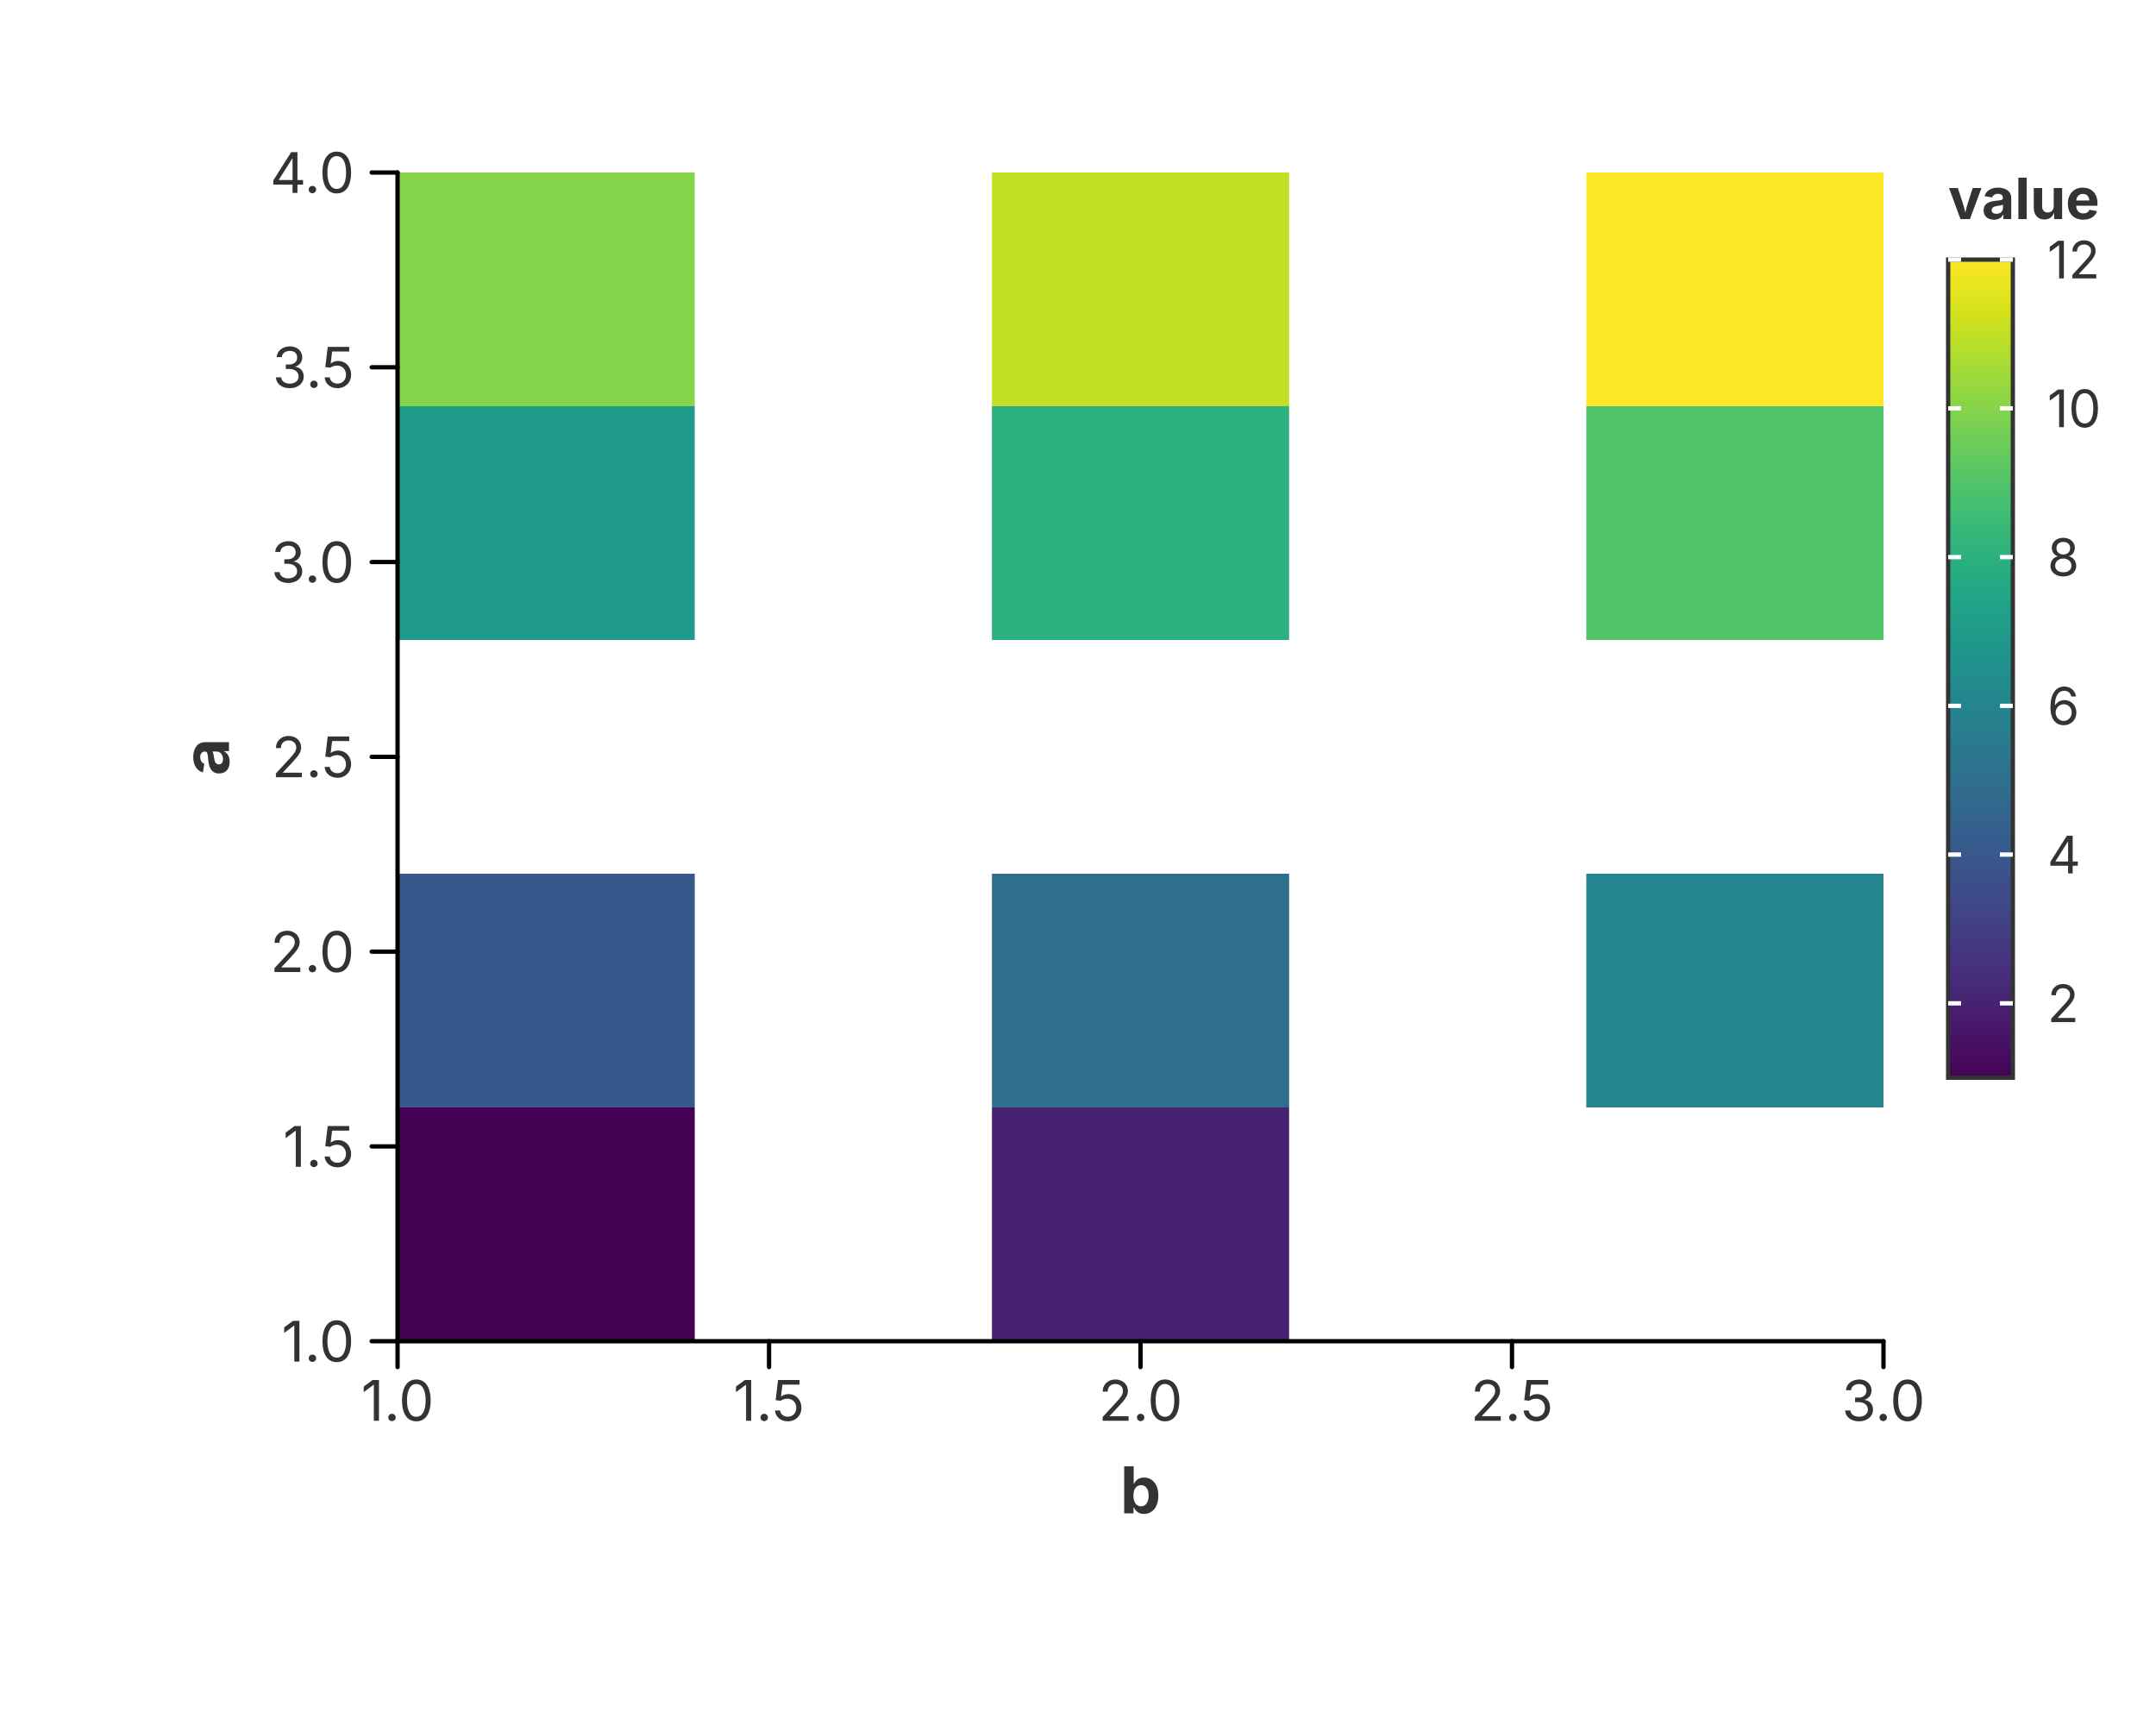
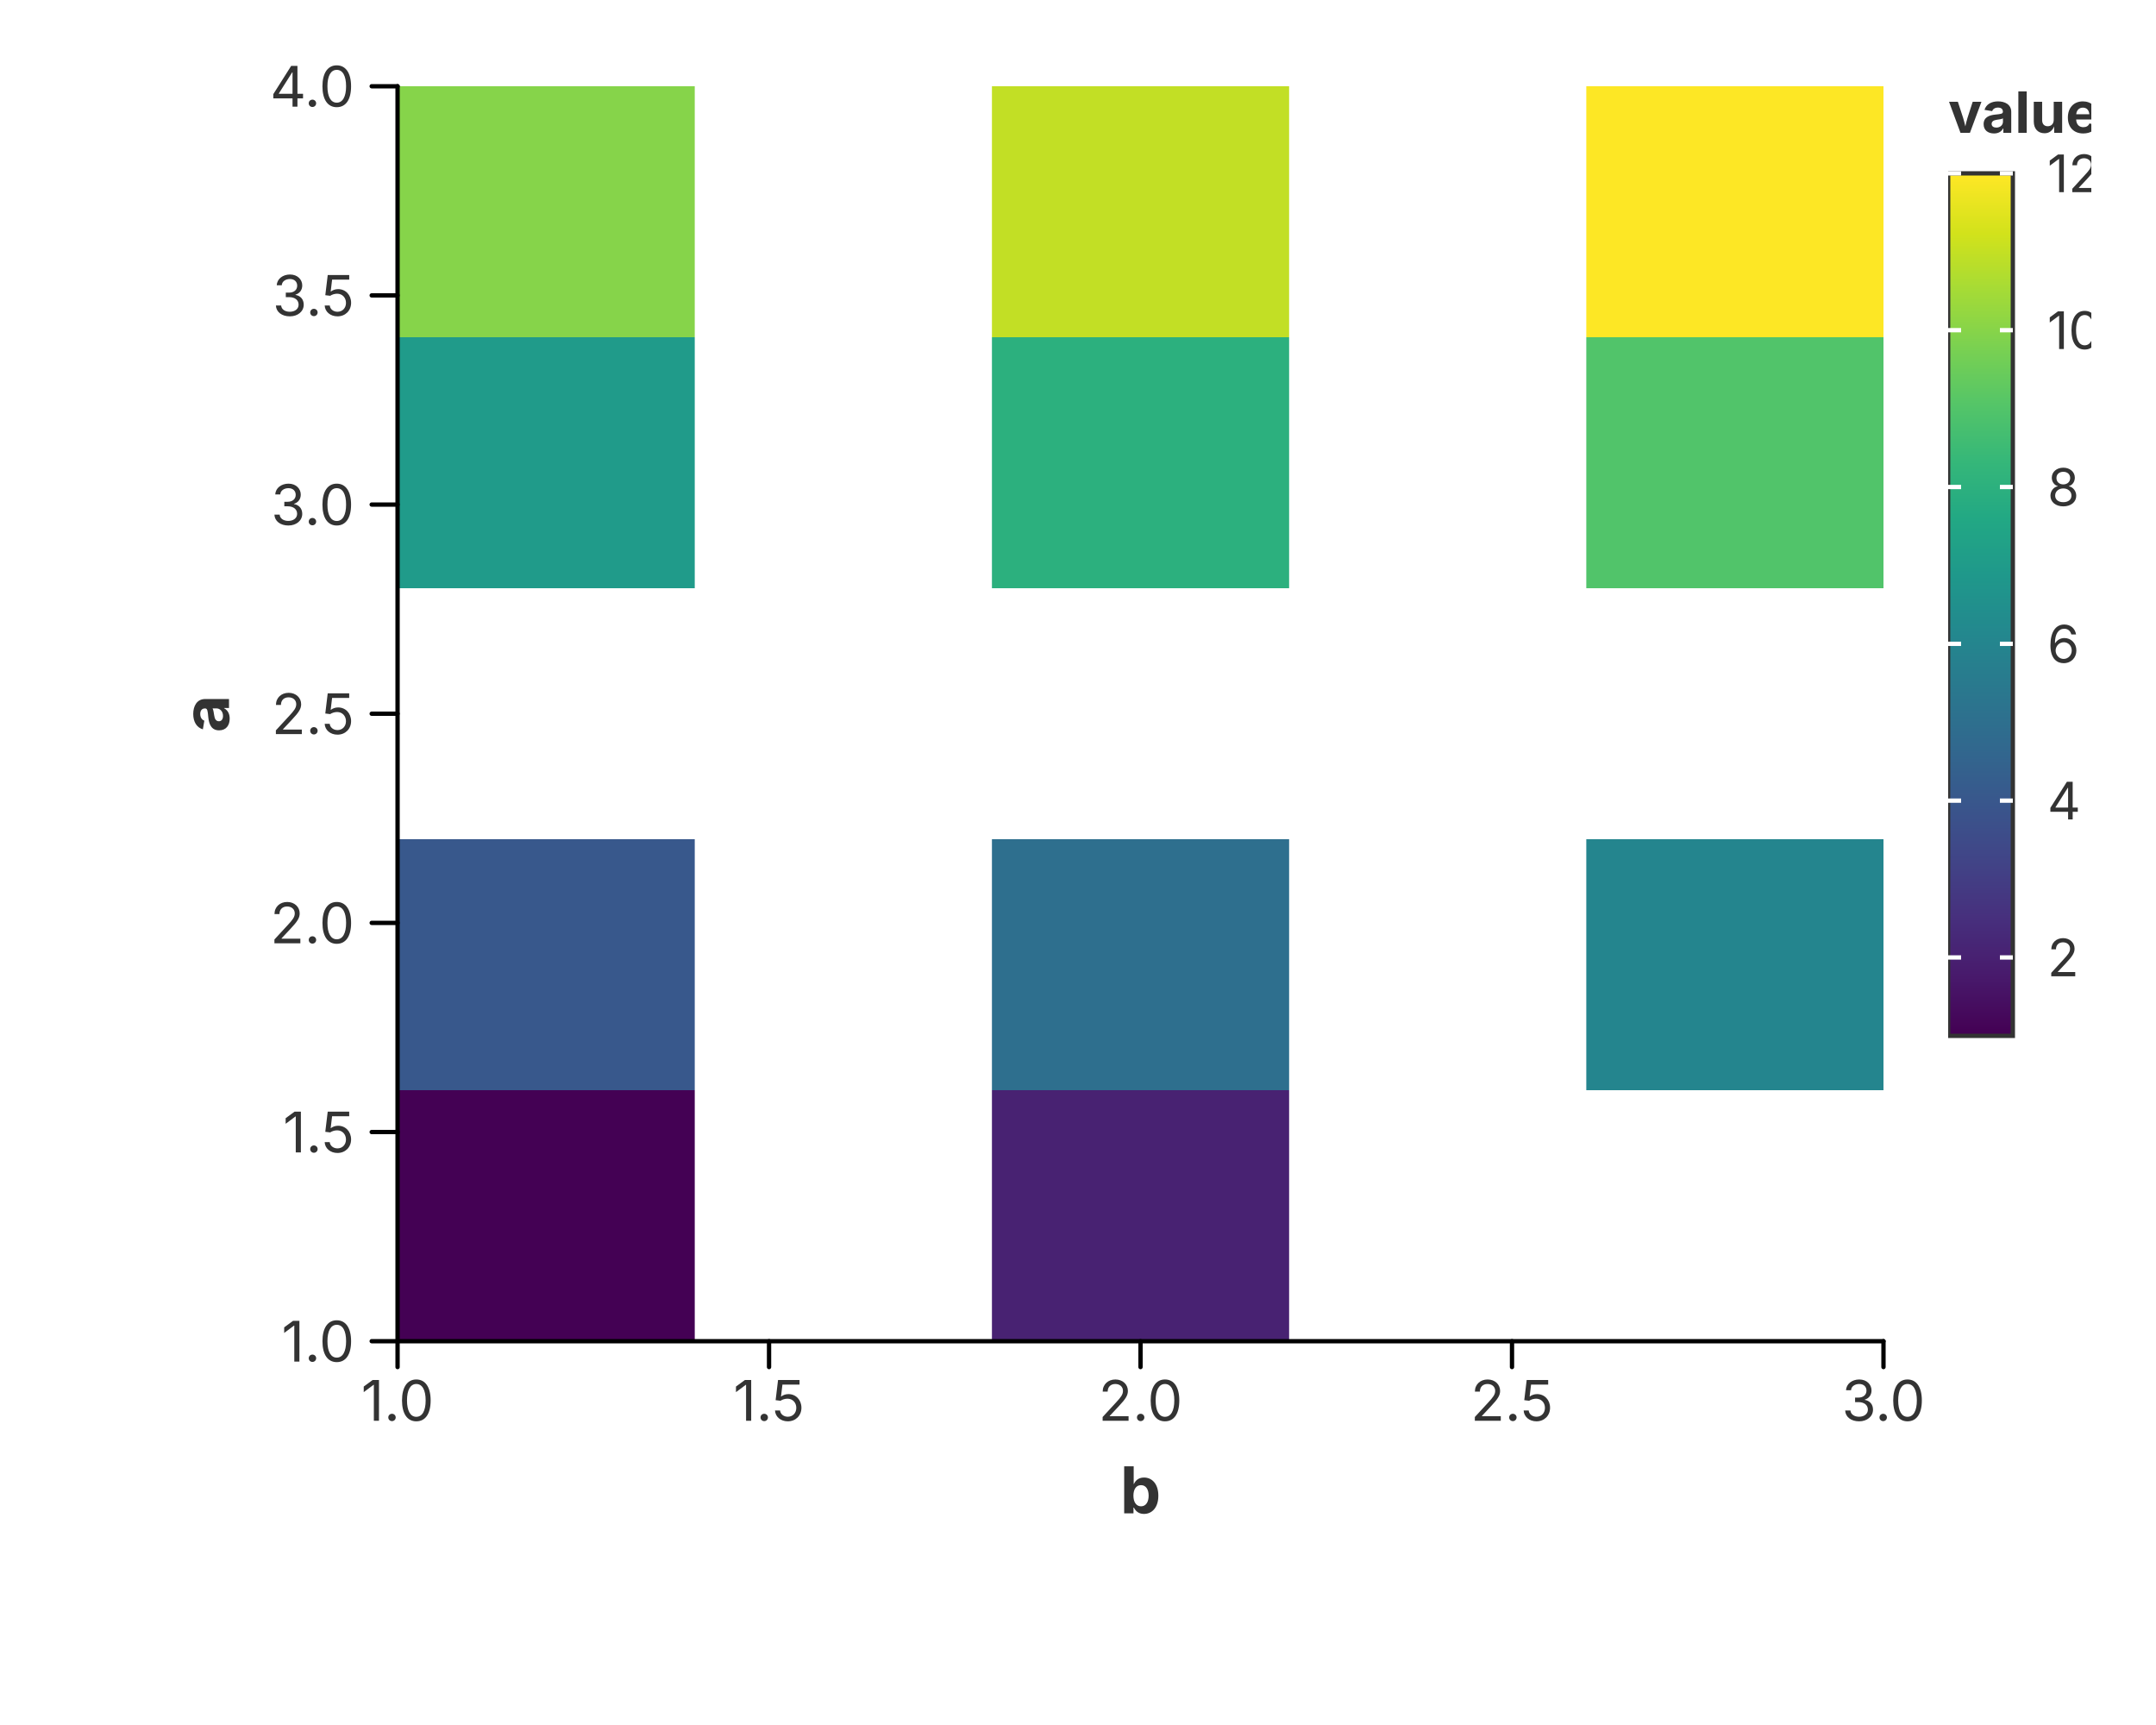
<svg xmlns="http://www.w3.org/2000/svg" width="500" height="400" viewBox="0 0 500 400">
  <rect x="0.000" y="0.000" width="500.000" height="400.000" fill="rgba(255,255,255,1.000)" stroke="none" stroke-width="0.000" fill-opacity="1.000" stroke-opacity="1.000" />
  <defs>
    <clipPath id="plot-clip-area-0">
-       <rect x="92.200" y="40.000" width="344.600" height="271.000" />
+       <rect x="92.200" y="20.000" width="344.600" height="291.000" />
    </clipPath>
  </defs>
  <g clip-path="url(#plot-clip-area-0)">
-     <rect x="92.200" y="256.800" width="68.920" height="54.200" fill="rgba(68,1,84,1.000)" stroke="rgba(255,255,255,1.000)" stroke-width="0.000" fill-opacity="1.000" stroke-opacity="1.000" />
-     <rect x="230.040" y="256.800" width="68.920" height="54.200" fill="rgba(72,34,114,1.000)" stroke="rgba(255,255,255,1.000)" stroke-width="0.000" fill-opacity="1.000" stroke-opacity="1.000" />
-     <rect x="92.200" y="202.600" width="68.920" height="54.200" fill="rgba(56,88,140,1.000)" stroke="rgba(255,255,255,1.000)" stroke-width="0.000" fill-opacity="1.000" stroke-opacity="1.000" />
-     <rect x="230.040" y="202.600" width="68.920" height="54.200" fill="rgba(46,111,142,1.000)" stroke="rgba(255,255,255,1.000)" stroke-width="0.000" fill-opacity="1.000" stroke-opacity="1.000" />
-     <rect x="367.880" y="202.600" width="68.920" height="54.200" fill="rgba(36,133,142,1.000)" stroke="rgba(255,255,255,1.000)" stroke-width="0.000" fill-opacity="1.000" stroke-opacity="1.000" />
-     <rect x="92.200" y="94.200" width="68.920" height="54.200" fill="rgba(32,155,138,1.000)" stroke="rgba(255,255,255,1.000)" stroke-width="0.000" fill-opacity="1.000" stroke-opacity="1.000" />
-     <rect x="230.040" y="94.200" width="68.920" height="54.200" fill="rgba(44,176,126,1.000)" stroke="rgba(255,255,255,1.000)" stroke-width="0.000" fill-opacity="1.000" stroke-opacity="1.000" />
-     <rect x="367.880" y="94.200" width="68.920" height="54.200" fill="rgba(81,196,106,1.000)" stroke="rgba(255,255,255,1.000)" stroke-width="0.000" fill-opacity="1.000" stroke-opacity="1.000" />
-     <rect x="92.200" y="40.000" width="68.920" height="54.200" fill="rgba(134,212,74,1.000)" stroke="rgba(255,255,255,1.000)" stroke-width="0.000" fill-opacity="1.000" stroke-opacity="1.000" />
-     <rect x="230.040" y="40.000" width="68.920" height="54.200" fill="rgba(194,223,37,1.000)" stroke="rgba(255,255,255,1.000)" stroke-width="0.000" fill-opacity="1.000" stroke-opacity="1.000" />
-     <rect x="367.880" y="40.000" width="68.920" height="54.200" fill="rgba(253,231,37,1.000)" stroke="rgba(255,255,255,1.000)" stroke-width="0.000" fill-opacity="1.000" stroke-opacity="1.000" />
+     <rect x="92.200" y="252.800" width="68.920" height="58.200" fill="rgba(68,1,84,1.000)" stroke="rgba(255,255,255,1.000)" stroke-width="0.000" fill-opacity="1.000" stroke-opacity="1.000" />
+     <rect x="230.040" y="252.800" width="68.920" height="58.200" fill="rgba(72,34,114,1.000)" stroke="rgba(255,255,255,1.000)" stroke-width="0.000" fill-opacity="1.000" stroke-opacity="1.000" />
+     <rect x="92.200" y="194.600" width="68.920" height="58.200" fill="rgba(56,88,140,1.000)" stroke="rgba(255,255,255,1.000)" stroke-width="0.000" fill-opacity="1.000" stroke-opacity="1.000" />
+     <rect x="230.040" y="194.600" width="68.920" height="58.200" fill="rgba(46,111,142,1.000)" stroke="rgba(255,255,255,1.000)" stroke-width="0.000" fill-opacity="1.000" stroke-opacity="1.000" />
+     <rect x="367.880" y="194.600" width="68.920" height="58.200" fill="rgba(36,133,142,1.000)" stroke="rgba(255,255,255,1.000)" stroke-width="0.000" fill-opacity="1.000" stroke-opacity="1.000" />
+     <rect x="92.200" y="78.200" width="68.920" height="58.200" fill="rgba(32,155,138,1.000)" stroke="rgba(255,255,255,1.000)" stroke-width="0.000" fill-opacity="1.000" stroke-opacity="1.000" />
+     <rect x="230.040" y="78.200" width="68.920" height="58.200" fill="rgba(44,176,126,1.000)" stroke="rgba(255,255,255,1.000)" stroke-width="0.000" fill-opacity="1.000" stroke-opacity="1.000" />
+     <rect x="367.880" y="78.200" width="68.920" height="58.200" fill="rgba(81,196,106,1.000)" stroke="rgba(255,255,255,1.000)" stroke-width="0.000" fill-opacity="1.000" stroke-opacity="1.000" />
+     <rect x="92.200" y="20.000" width="68.920" height="58.200" fill="rgba(134,212,74,1.000)" stroke="rgba(255,255,255,1.000)" stroke-width="0.000" fill-opacity="1.000" stroke-opacity="1.000" />
+     <rect x="230.040" y="20.000" width="68.920" height="58.200" fill="rgba(194,223,37,1.000)" stroke="rgba(255,255,255,1.000)" stroke-width="0.000" fill-opacity="1.000" stroke-opacity="1.000" />
+     <rect x="367.880" y="20.000" width="68.920" height="58.200" fill="rgba(253,231,37,1.000)" stroke="rgba(255,255,255,1.000)" stroke-width="0.000" fill-opacity="1.000" stroke-opacity="1.000" />
  </g>
  <path d="M 92.200 311.000 L 436.800 311.000" fill="none" stroke="rgba(0,0,0,1.000)" stroke-width="1.000" stroke-opacity="1.000" stroke-linejoin="round" stroke-linecap="round" />
  <path d="M 92.200 311.000 L 92.200 317.000" fill="none" stroke="rgba(0,0,0,1.000)" stroke-width="1.000" stroke-opacity="1.000" stroke-linejoin="round" stroke-linecap="round" />
  <text x="92.200" y="320.000" font-size="13.0" font-family="Inter, -apple-system, BlinkMacSystemFont, 'Segoe UI', Roboto, Helvetica, Arial, 'PingFang SC', 'Microsoft YaHei', Ubuntu, Cantarell, 'Noto Sans', sans-serif" fill="rgba(51,51,51,1.000)" fill-opacity="1.000" text-anchor="middle" font-weight="normal" dominant-baseline="hanging" transform="rotate(0 92.200 320.000)">1.0</text>
  <path d="M 178.350 311.000 L 178.350 317.000" fill="none" stroke="rgba(0,0,0,1.000)" stroke-width="1.000" stroke-opacity="1.000" stroke-linejoin="round" stroke-linecap="round" />
  <text x="178.350" y="320.000" font-size="13.0" font-family="Inter, -apple-system, BlinkMacSystemFont, 'Segoe UI', Roboto, Helvetica, Arial, 'PingFang SC', 'Microsoft YaHei', Ubuntu, Cantarell, 'Noto Sans', sans-serif" fill="rgba(51,51,51,1.000)" fill-opacity="1.000" text-anchor="middle" font-weight="normal" dominant-baseline="hanging" transform="rotate(0 178.350 320.000)">1.5</text>
  <path d="M 264.500 311.000 L 264.500 317.000" fill="none" stroke="rgba(0,0,0,1.000)" stroke-width="1.000" stroke-opacity="1.000" stroke-linejoin="round" stroke-linecap="round" />
  <text x="264.500" y="320.000" font-size="13.0" font-family="Inter, -apple-system, BlinkMacSystemFont, 'Segoe UI', Roboto, Helvetica, Arial, 'PingFang SC', 'Microsoft YaHei', Ubuntu, Cantarell, 'Noto Sans', sans-serif" fill="rgba(51,51,51,1.000)" fill-opacity="1.000" text-anchor="middle" font-weight="normal" dominant-baseline="hanging" transform="rotate(0 264.500 320.000)">2.0</text>
  <path d="M 350.650 311.000 L 350.650 317.000" fill="none" stroke="rgba(0,0,0,1.000)" stroke-width="1.000" stroke-opacity="1.000" stroke-linejoin="round" stroke-linecap="round" />
  <text x="350.650" y="320.000" font-size="13.0" font-family="Inter, -apple-system, BlinkMacSystemFont, 'Segoe UI', Roboto, Helvetica, Arial, 'PingFang SC', 'Microsoft YaHei', Ubuntu, Cantarell, 'Noto Sans', sans-serif" fill="rgba(51,51,51,1.000)" fill-opacity="1.000" text-anchor="middle" font-weight="normal" dominant-baseline="hanging" transform="rotate(0 350.650 320.000)">2.5</text>
  <path d="M 436.800 311.000 L 436.800 317.000" fill="none" stroke="rgba(0,0,0,1.000)" stroke-width="1.000" stroke-opacity="1.000" stroke-linejoin="round" stroke-linecap="round" />
  <text x="436.800" y="320.000" font-size="13.0" font-family="Inter, -apple-system, BlinkMacSystemFont, 'Segoe UI', Roboto, Helvetica, Arial, 'PingFang SC', 'Microsoft YaHei', Ubuntu, Cantarell, 'Noto Sans', sans-serif" fill="rgba(51,51,51,1.000)" fill-opacity="1.000" text-anchor="middle" font-weight="normal" dominant-baseline="hanging" transform="rotate(0 436.800 320.000)">3.0</text>
  <text x="264.500" y="340.000" font-size="15.0" font-family="Inter, -apple-system, BlinkMacSystemFont, 'Segoe UI', Roboto, Helvetica, Arial, 'PingFang SC', 'Microsoft YaHei', Ubuntu, Cantarell, 'Noto Sans', sans-serif" fill="rgba(51,51,51,1.000)" fill-opacity="1.000" text-anchor="middle" font-weight="bold" dominant-baseline="hanging" transform="rotate(0 264.500 340.000)">b</text>
-   <path d="M 92.200 40.000 L 92.200 311.000" fill="none" stroke="rgba(0,0,0,1.000)" stroke-width="1.000" stroke-opacity="1.000" stroke-linejoin="round" stroke-linecap="round" />
+   <path d="M 92.200 20.000 L 92.200 311.000" fill="none" stroke="rgba(0,0,0,1.000)" stroke-width="1.000" stroke-opacity="1.000" stroke-linejoin="round" stroke-linecap="round" />
  <path d="M 92.200 311.000 L 86.200 311.000" fill="none" stroke="rgba(0,0,0,1.000)" stroke-width="1.000" stroke-opacity="1.000" stroke-linejoin="round" stroke-linecap="round" />
  <text x="82.200" y="311.000" font-size="13.0" font-family="Inter, -apple-system, BlinkMacSystemFont, 'Segoe UI', Roboto, Helvetica, Arial, 'PingFang SC', 'Microsoft YaHei', Ubuntu, Cantarell, 'Noto Sans', sans-serif" fill="rgba(51,51,51,1.000)" fill-opacity="1.000" text-anchor="end" font-weight="normal" dominant-baseline="central" transform="rotate(0 82.200 311.000)">1.0</text>
-   <path d="M 92.200 265.833 L 86.200 265.833" fill="none" stroke="rgba(0,0,0,1.000)" stroke-width="1.000" stroke-opacity="1.000" stroke-linejoin="round" stroke-linecap="round" />
-   <text x="82.200" y="265.833" font-size="13.0" font-family="Inter, -apple-system, BlinkMacSystemFont, 'Segoe UI', Roboto, Helvetica, Arial, 'PingFang SC', 'Microsoft YaHei', Ubuntu, Cantarell, 'Noto Sans', sans-serif" fill="rgba(51,51,51,1.000)" fill-opacity="1.000" text-anchor="end" font-weight="normal" dominant-baseline="central" transform="rotate(0 82.200 265.833)">1.5</text>
-   <path d="M 92.200 220.667 L 86.200 220.667" fill="none" stroke="rgba(0,0,0,1.000)" stroke-width="1.000" stroke-opacity="1.000" stroke-linejoin="round" stroke-linecap="round" />
-   <text x="82.200" y="220.667" font-size="13.0" font-family="Inter, -apple-system, BlinkMacSystemFont, 'Segoe UI', Roboto, Helvetica, Arial, 'PingFang SC', 'Microsoft YaHei', Ubuntu, Cantarell, 'Noto Sans', sans-serif" fill="rgba(51,51,51,1.000)" fill-opacity="1.000" text-anchor="end" font-weight="normal" dominant-baseline="central" transform="rotate(0 82.200 220.667)">2.0</text>
-   <path d="M 92.200 175.500 L 86.200 175.500" fill="none" stroke="rgba(0,0,0,1.000)" stroke-width="1.000" stroke-opacity="1.000" stroke-linejoin="round" stroke-linecap="round" />
-   <text x="82.200" y="175.500" font-size="13.0" font-family="Inter, -apple-system, BlinkMacSystemFont, 'Segoe UI', Roboto, Helvetica, Arial, 'PingFang SC', 'Microsoft YaHei', Ubuntu, Cantarell, 'Noto Sans', sans-serif" fill="rgba(51,51,51,1.000)" fill-opacity="1.000" text-anchor="end" font-weight="normal" dominant-baseline="central" transform="rotate(0 82.200 175.500)">2.5</text>
-   <path d="M 92.200 130.333 L 86.200 130.333" fill="none" stroke="rgba(0,0,0,1.000)" stroke-width="1.000" stroke-opacity="1.000" stroke-linejoin="round" stroke-linecap="round" />
-   <text x="82.200" y="130.333" font-size="13.0" font-family="Inter, -apple-system, BlinkMacSystemFont, 'Segoe UI', Roboto, Helvetica, Arial, 'PingFang SC', 'Microsoft YaHei', Ubuntu, Cantarell, 'Noto Sans', sans-serif" fill="rgba(51,51,51,1.000)" fill-opacity="1.000" text-anchor="end" font-weight="normal" dominant-baseline="central" transform="rotate(0 82.200 130.333)">3.0</text>
-   <path d="M 92.200 85.167 L 86.200 85.167" fill="none" stroke="rgba(0,0,0,1.000)" stroke-width="1.000" stroke-opacity="1.000" stroke-linejoin="round" stroke-linecap="round" />
-   <text x="82.200" y="85.167" font-size="13.0" font-family="Inter, -apple-system, BlinkMacSystemFont, 'Segoe UI', Roboto, Helvetica, Arial, 'PingFang SC', 'Microsoft YaHei', Ubuntu, Cantarell, 'Noto Sans', sans-serif" fill="rgba(51,51,51,1.000)" fill-opacity="1.000" text-anchor="end" font-weight="normal" dominant-baseline="central" transform="rotate(0 82.200 85.167)">3.5</text>
-   <path d="M 92.200 40.000 L 86.200 40.000" fill="none" stroke="rgba(0,0,0,1.000)" stroke-width="1.000" stroke-opacity="1.000" stroke-linejoin="round" stroke-linecap="round" />
-   <text x="82.200" y="40.000" font-size="13.0" font-family="Inter, -apple-system, BlinkMacSystemFont, 'Segoe UI', Roboto, Helvetica, Arial, 'PingFang SC', 'Microsoft YaHei', Ubuntu, Cantarell, 'Noto Sans', sans-serif" fill="rgba(51,51,51,1.000)" fill-opacity="1.000" text-anchor="end" font-weight="normal" dominant-baseline="central" transform="rotate(0 82.200 40.000)">4.0</text>
-   <text x="47.500" y="175.500" font-size="15.0" font-family="Inter, -apple-system, BlinkMacSystemFont, 'Segoe UI', Roboto, Helvetica, Arial, 'PingFang SC', 'Microsoft YaHei', Ubuntu, Cantarell, 'Noto Sans', sans-serif" fill="rgba(51,51,51,1.000)" fill-opacity="1.000" text-anchor="middle" font-weight="bold" dominant-baseline="middle" transform="rotate(-90 47.500 175.500)">a</text>
+   <path d="M 92.200 262.500 L 86.200 262.500" fill="none" stroke="rgba(0,0,0,1.000)" stroke-width="1.000" stroke-opacity="1.000" stroke-linejoin="round" stroke-linecap="round" />
+   <text x="82.200" y="262.500" font-size="13.0" font-family="Inter, -apple-system, BlinkMacSystemFont, 'Segoe UI', Roboto, Helvetica, Arial, 'PingFang SC', 'Microsoft YaHei', Ubuntu, Cantarell, 'Noto Sans', sans-serif" fill="rgba(51,51,51,1.000)" fill-opacity="1.000" text-anchor="end" font-weight="normal" dominant-baseline="central" transform="rotate(0 82.200 262.500)">1.5</text>
+   <path d="M 92.200 214.000 L 86.200 214.000" fill="none" stroke="rgba(0,0,0,1.000)" stroke-width="1.000" stroke-opacity="1.000" stroke-linejoin="round" stroke-linecap="round" />
+   <text x="82.200" y="214.000" font-size="13.0" font-family="Inter, -apple-system, BlinkMacSystemFont, 'Segoe UI', Roboto, Helvetica, Arial, 'PingFang SC', 'Microsoft YaHei', Ubuntu, Cantarell, 'Noto Sans', sans-serif" fill="rgba(51,51,51,1.000)" fill-opacity="1.000" text-anchor="end" font-weight="normal" dominant-baseline="central" transform="rotate(0 82.200 214.000)">2.0</text>
+   <path d="M 92.200 165.500 L 86.200 165.500" fill="none" stroke="rgba(0,0,0,1.000)" stroke-width="1.000" stroke-opacity="1.000" stroke-linejoin="round" stroke-linecap="round" />
+   <text x="82.200" y="165.500" font-size="13.0" font-family="Inter, -apple-system, BlinkMacSystemFont, 'Segoe UI', Roboto, Helvetica, Arial, 'PingFang SC', 'Microsoft YaHei', Ubuntu, Cantarell, 'Noto Sans', sans-serif" fill="rgba(51,51,51,1.000)" fill-opacity="1.000" text-anchor="end" font-weight="normal" dominant-baseline="central" transform="rotate(0 82.200 165.500)">2.5</text>
+   <path d="M 92.200 117.000 L 86.200 117.000" fill="none" stroke="rgba(0,0,0,1.000)" stroke-width="1.000" stroke-opacity="1.000" stroke-linejoin="round" stroke-linecap="round" />
+   <text x="82.200" y="117.000" font-size="13.0" font-family="Inter, -apple-system, BlinkMacSystemFont, 'Segoe UI', Roboto, Helvetica, Arial, 'PingFang SC', 'Microsoft YaHei', Ubuntu, Cantarell, 'Noto Sans', sans-serif" fill="rgba(51,51,51,1.000)" fill-opacity="1.000" text-anchor="end" font-weight="normal" dominant-baseline="central" transform="rotate(0 82.200 117.000)">3.0</text>
+   <path d="M 92.200 68.500 L 86.200 68.500" fill="none" stroke="rgba(0,0,0,1.000)" stroke-width="1.000" stroke-opacity="1.000" stroke-linejoin="round" stroke-linecap="round" />
+   <text x="82.200" y="68.500" font-size="13.0" font-family="Inter, -apple-system, BlinkMacSystemFont, 'Segoe UI', Roboto, Helvetica, Arial, 'PingFang SC', 'Microsoft YaHei', Ubuntu, Cantarell, 'Noto Sans', sans-serif" fill="rgba(51,51,51,1.000)" fill-opacity="1.000" text-anchor="end" font-weight="normal" dominant-baseline="central" transform="rotate(0 82.200 68.500)">3.5</text>
+   <path d="M 92.200 20.000 L 86.200 20.000" fill="none" stroke="rgba(0,0,0,1.000)" stroke-width="1.000" stroke-opacity="1.000" stroke-linejoin="round" stroke-linecap="round" />
+   <text x="82.200" y="20.000" font-size="13.0" font-family="Inter, -apple-system, BlinkMacSystemFont, 'Segoe UI', Roboto, Helvetica, Arial, 'PingFang SC', 'Microsoft YaHei', Ubuntu, Cantarell, 'Noto Sans', sans-serif" fill="rgba(51,51,51,1.000)" fill-opacity="1.000" text-anchor="end" font-weight="normal" dominant-baseline="central" transform="rotate(0 82.200 20.000)">4.0</text>
+   <text x="47.500" y="165.500" font-size="15.0" font-family="Inter, -apple-system, BlinkMacSystemFont, 'Segoe UI', Roboto, Helvetica, Arial, 'PingFang SC', 'Microsoft YaHei', Ubuntu, Cantarell, 'Noto Sans', sans-serif" fill="rgba(51,51,51,1.000)" fill-opacity="1.000" text-anchor="middle" font-weight="bold" dominant-baseline="middle" transform="rotate(-90 47.500 165.500)">a</text>
  <defs>
    <clipPath id="plot-clip-area-1">
-       <rect x="436.800" y="0.000" width="63.200" height="400.000" />
+       <rect x="451.800" y="20.000" width="33.200" height="291.000" />
    </clipPath>
  </defs>
  <g clip-path="url(#plot-clip-area-1)">
-     <text x="451.800" y="46.000" font-size="13.2" font-family="Inter, -apple-system, BlinkMacSystemFont, 'Segoe UI', Roboto, Helvetica, Arial, 'PingFang SC', 'Microsoft YaHei', Ubuntu, Cantarell, 'Noto Sans', sans-serif" fill="rgba(51,51,51,1.000)" fill-opacity="1.000" text-anchor="start" font-weight="bold" dominant-baseline="central" transform="rotate(0 451.800 46.000)">value</text>
+     <text x="451.800" y="26.000" font-size="13.2" font-family="Inter, -apple-system, BlinkMacSystemFont, 'Segoe UI', Roboto, Helvetica, Arial, 'PingFang SC', 'Microsoft YaHei', Ubuntu, Cantarell, 'Noto Sans', sans-serif" fill="rgba(51,51,51,1.000)" fill-opacity="1.000" text-anchor="start" font-weight="bold" dominant-baseline="central" transform="rotate(0 451.800 26.000)">value</text>
    <defs>
      <linearGradient id="grad_value" x1="0%" y1="0%" x2="0%" y2="100%">
        <stop offset="0.0%" stop-color="rgba(253,231,37,1.000)" />
        <stop offset="6.7%" stop-color="rgba(210,226,27,1.000)" />
        <stop offset="13.3%" stop-color="rgba(165,219,54,1.000)" />
        <stop offset="20.0%" stop-color="rgba(122,209,81,1.000)" />
        <stop offset="26.7%" stop-color="rgba(84,197,104,1.000)" />
        <stop offset="33.3%" stop-color="rgba(53,183,121,1.000)" />
        <stop offset="40.0%" stop-color="rgba(34,168,132,1.000)" />
        <stop offset="46.7%" stop-color="rgba(31,152,139,1.000)" />
        <stop offset="53.3%" stop-color="rgba(35,136,142,1.000)" />
        <stop offset="60.0%" stop-color="rgba(42,120,142,1.000)" />
        <stop offset="66.7%" stop-color="rgba(49,104,142,1.000)" />
        <stop offset="73.3%" stop-color="rgba(57,86,140,1.000)" />
        <stop offset="80.0%" stop-color="rgba(65,68,135,1.000)" />
        <stop offset="86.7%" stop-color="rgba(71,47,125,1.000)" />
        <stop offset="93.3%" stop-color="rgba(72,26,108,1.000)" />
        <stop offset="100.0%" stop-color="rgba(68,1,84,1.000)" />
      </linearGradient>
    </defs>
-     <rect x="451.800" y="60.200" width="15.000" height="189.700" fill="url(#grad_value)" />
-     <rect x="451.800" y="60.200" width="15.000" height="189.700" fill="none" stroke="rgba(51,51,51,1.000)" stroke-width="1.000" fill-opacity="1.000" stroke-opacity="1.000" />
-     <line x1="451.800" y1="232.655" x2="454.800" y2="232.655" stroke="rgba(255,255,255,1.000)" stroke-width="1.000" stroke-opacity="1.000" />
-     <line x1="463.800" y1="232.655" x2="466.800" y2="232.655" stroke="rgba(255,255,255,1.000)" stroke-width="1.000" stroke-opacity="1.000" />
-     <text x="474.800" y="232.655" font-size="12.0" font-family="Inter, -apple-system, BlinkMacSystemFont, 'Segoe UI', Roboto, Helvetica, Arial, 'PingFang SC', 'Microsoft YaHei', Ubuntu, Cantarell, 'Noto Sans', sans-serif" fill="rgba(51,51,51,1.000)" fill-opacity="1.000" text-anchor="start" font-weight="normal" dominant-baseline="central" transform="rotate(0 474.800 232.655)">2</text>
-     <line x1="451.800" y1="198.164" x2="454.800" y2="198.164" stroke="rgba(255,255,255,1.000)" stroke-width="1.000" stroke-opacity="1.000" />
-     <line x1="463.800" y1="198.164" x2="466.800" y2="198.164" stroke="rgba(255,255,255,1.000)" stroke-width="1.000" stroke-opacity="1.000" />
-     <text x="474.800" y="198.164" font-size="12.0" font-family="Inter, -apple-system, BlinkMacSystemFont, 'Segoe UI', Roboto, Helvetica, Arial, 'PingFang SC', 'Microsoft YaHei', Ubuntu, Cantarell, 'Noto Sans', sans-serif" fill="rgba(51,51,51,1.000)" fill-opacity="1.000" text-anchor="start" font-weight="normal" dominant-baseline="central" transform="rotate(0 474.800 198.164)">4</text>
-     <line x1="451.800" y1="163.673" x2="454.800" y2="163.673" stroke="rgba(255,255,255,1.000)" stroke-width="1.000" stroke-opacity="1.000" />
-     <line x1="463.800" y1="163.673" x2="466.800" y2="163.673" stroke="rgba(255,255,255,1.000)" stroke-width="1.000" stroke-opacity="1.000" />
-     <text x="474.800" y="163.673" font-size="12.0" font-family="Inter, -apple-system, BlinkMacSystemFont, 'Segoe UI', Roboto, Helvetica, Arial, 'PingFang SC', 'Microsoft YaHei', Ubuntu, Cantarell, 'Noto Sans', sans-serif" fill="rgba(51,51,51,1.000)" fill-opacity="1.000" text-anchor="start" font-weight="normal" dominant-baseline="central" transform="rotate(0 474.800 163.673)">6</text>
-     <line x1="451.800" y1="129.182" x2="454.800" y2="129.182" stroke="rgba(255,255,255,1.000)" stroke-width="1.000" stroke-opacity="1.000" />
-     <line x1="463.800" y1="129.182" x2="466.800" y2="129.182" stroke="rgba(255,255,255,1.000)" stroke-width="1.000" stroke-opacity="1.000" />
-     <text x="474.800" y="129.182" font-size="12.0" font-family="Inter, -apple-system, BlinkMacSystemFont, 'Segoe UI', Roboto, Helvetica, Arial, 'PingFang SC', 'Microsoft YaHei', Ubuntu, Cantarell, 'Noto Sans', sans-serif" fill="rgba(51,51,51,1.000)" fill-opacity="1.000" text-anchor="start" font-weight="normal" dominant-baseline="central" transform="rotate(0 474.800 129.182)">8</text>
-     <line x1="451.800" y1="94.691" x2="454.800" y2="94.691" stroke="rgba(255,255,255,1.000)" stroke-width="1.000" stroke-opacity="1.000" />
-     <line x1="463.800" y1="94.691" x2="466.800" y2="94.691" stroke="rgba(255,255,255,1.000)" stroke-width="1.000" stroke-opacity="1.000" />
-     <text x="474.800" y="94.691" font-size="12.0" font-family="Inter, -apple-system, BlinkMacSystemFont, 'Segoe UI', Roboto, Helvetica, Arial, 'PingFang SC', 'Microsoft YaHei', Ubuntu, Cantarell, 'Noto Sans', sans-serif" fill="rgba(51,51,51,1.000)" fill-opacity="1.000" text-anchor="start" font-weight="normal" dominant-baseline="central" transform="rotate(0 474.800 94.691)">10</text>
-     <line x1="451.800" y1="60.200" x2="454.800" y2="60.200" stroke="rgba(255,255,255,1.000)" stroke-width="1.000" stroke-opacity="1.000" />
-     <line x1="463.800" y1="60.200" x2="466.800" y2="60.200" stroke="rgba(255,255,255,1.000)" stroke-width="1.000" stroke-opacity="1.000" />
-     <text x="474.800" y="60.200" font-size="12.0" font-family="Inter, -apple-system, BlinkMacSystemFont, 'Segoe UI', Roboto, Helvetica, Arial, 'PingFang SC', 'Microsoft YaHei', Ubuntu, Cantarell, 'Noto Sans', sans-serif" fill="rgba(51,51,51,1.000)" fill-opacity="1.000" text-anchor="start" font-weight="normal" dominant-baseline="central" transform="rotate(0 474.800 60.200)">12</text>
+     <rect x="451.800" y="40.200" width="15.000" height="200.000" fill="url(#grad_value)" />
+     <rect x="451.800" y="40.200" width="15.000" height="200.000" fill="none" stroke="rgba(51,51,51,1.000)" stroke-width="1.000" fill-opacity="1.000" stroke-opacity="1.000" />
+     <line x1="451.800" y1="222.018" x2="454.800" y2="222.018" stroke="rgba(255,255,255,1.000)" stroke-width="1.000" stroke-opacity="1.000" />
+     <line x1="463.800" y1="222.018" x2="466.800" y2="222.018" stroke="rgba(255,255,255,1.000)" stroke-width="1.000" stroke-opacity="1.000" />
+     <text x="474.800" y="222.018" font-size="12.0" font-family="Inter, -apple-system, BlinkMacSystemFont, 'Segoe UI', Roboto, Helvetica, Arial, 'PingFang SC', 'Microsoft YaHei', Ubuntu, Cantarell, 'Noto Sans', sans-serif" fill="rgba(51,51,51,1.000)" fill-opacity="1.000" text-anchor="start" font-weight="normal" dominant-baseline="central" transform="rotate(0 474.800 222.018)">2</text>
+     <line x1="451.800" y1="185.655" x2="454.800" y2="185.655" stroke="rgba(255,255,255,1.000)" stroke-width="1.000" stroke-opacity="1.000" />
+     <line x1="463.800" y1="185.655" x2="466.800" y2="185.655" stroke="rgba(255,255,255,1.000)" stroke-width="1.000" stroke-opacity="1.000" />
+     <text x="474.800" y="185.655" font-size="12.0" font-family="Inter, -apple-system, BlinkMacSystemFont, 'Segoe UI', Roboto, Helvetica, Arial, 'PingFang SC', 'Microsoft YaHei', Ubuntu, Cantarell, 'Noto Sans', sans-serif" fill="rgba(51,51,51,1.000)" fill-opacity="1.000" text-anchor="start" font-weight="normal" dominant-baseline="central" transform="rotate(0 474.800 185.655)">4</text>
+     <line x1="451.800" y1="149.291" x2="454.800" y2="149.291" stroke="rgba(255,255,255,1.000)" stroke-width="1.000" stroke-opacity="1.000" />
+     <line x1="463.800" y1="149.291" x2="466.800" y2="149.291" stroke="rgba(255,255,255,1.000)" stroke-width="1.000" stroke-opacity="1.000" />
+     <text x="474.800" y="149.291" font-size="12.0" font-family="Inter, -apple-system, BlinkMacSystemFont, 'Segoe UI', Roboto, Helvetica, Arial, 'PingFang SC', 'Microsoft YaHei', Ubuntu, Cantarell, 'Noto Sans', sans-serif" fill="rgba(51,51,51,1.000)" fill-opacity="1.000" text-anchor="start" font-weight="normal" dominant-baseline="central" transform="rotate(0 474.800 149.291)">6</text>
+     <line x1="451.800" y1="112.927" x2="454.800" y2="112.927" stroke="rgba(255,255,255,1.000)" stroke-width="1.000" stroke-opacity="1.000" />
+     <line x1="463.800" y1="112.927" x2="466.800" y2="112.927" stroke="rgba(255,255,255,1.000)" stroke-width="1.000" stroke-opacity="1.000" />
+     <text x="474.800" y="112.927" font-size="12.0" font-family="Inter, -apple-system, BlinkMacSystemFont, 'Segoe UI', Roboto, Helvetica, Arial, 'PingFang SC', 'Microsoft YaHei', Ubuntu, Cantarell, 'Noto Sans', sans-serif" fill="rgba(51,51,51,1.000)" fill-opacity="1.000" text-anchor="start" font-weight="normal" dominant-baseline="central" transform="rotate(0 474.800 112.927)">8</text>
+     <line x1="451.800" y1="76.564" x2="454.800" y2="76.564" stroke="rgba(255,255,255,1.000)" stroke-width="1.000" stroke-opacity="1.000" />
+     <line x1="463.800" y1="76.564" x2="466.800" y2="76.564" stroke="rgba(255,255,255,1.000)" stroke-width="1.000" stroke-opacity="1.000" />
+     <text x="474.800" y="76.564" font-size="12.0" font-family="Inter, -apple-system, BlinkMacSystemFont, 'Segoe UI', Roboto, Helvetica, Arial, 'PingFang SC', 'Microsoft YaHei', Ubuntu, Cantarell, 'Noto Sans', sans-serif" fill="rgba(51,51,51,1.000)" fill-opacity="1.000" text-anchor="start" font-weight="normal" dominant-baseline="central" transform="rotate(0 474.800 76.564)">10</text>
+     <line x1="451.800" y1="40.200" x2="454.800" y2="40.200" stroke="rgba(255,255,255,1.000)" stroke-width="1.000" stroke-opacity="1.000" />
+     <line x1="463.800" y1="40.200" x2="466.800" y2="40.200" stroke="rgba(255,255,255,1.000)" stroke-width="1.000" stroke-opacity="1.000" />
+     <text x="474.800" y="40.200" font-size="12.0" font-family="Inter, -apple-system, BlinkMacSystemFont, 'Segoe UI', Roboto, Helvetica, Arial, 'PingFang SC', 'Microsoft YaHei', Ubuntu, Cantarell, 'Noto Sans', sans-serif" fill="rgba(51,51,51,1.000)" fill-opacity="1.000" text-anchor="start" font-weight="normal" dominant-baseline="central" transform="rotate(0 474.800 40.200)">12</text>
  </g>
</svg>
